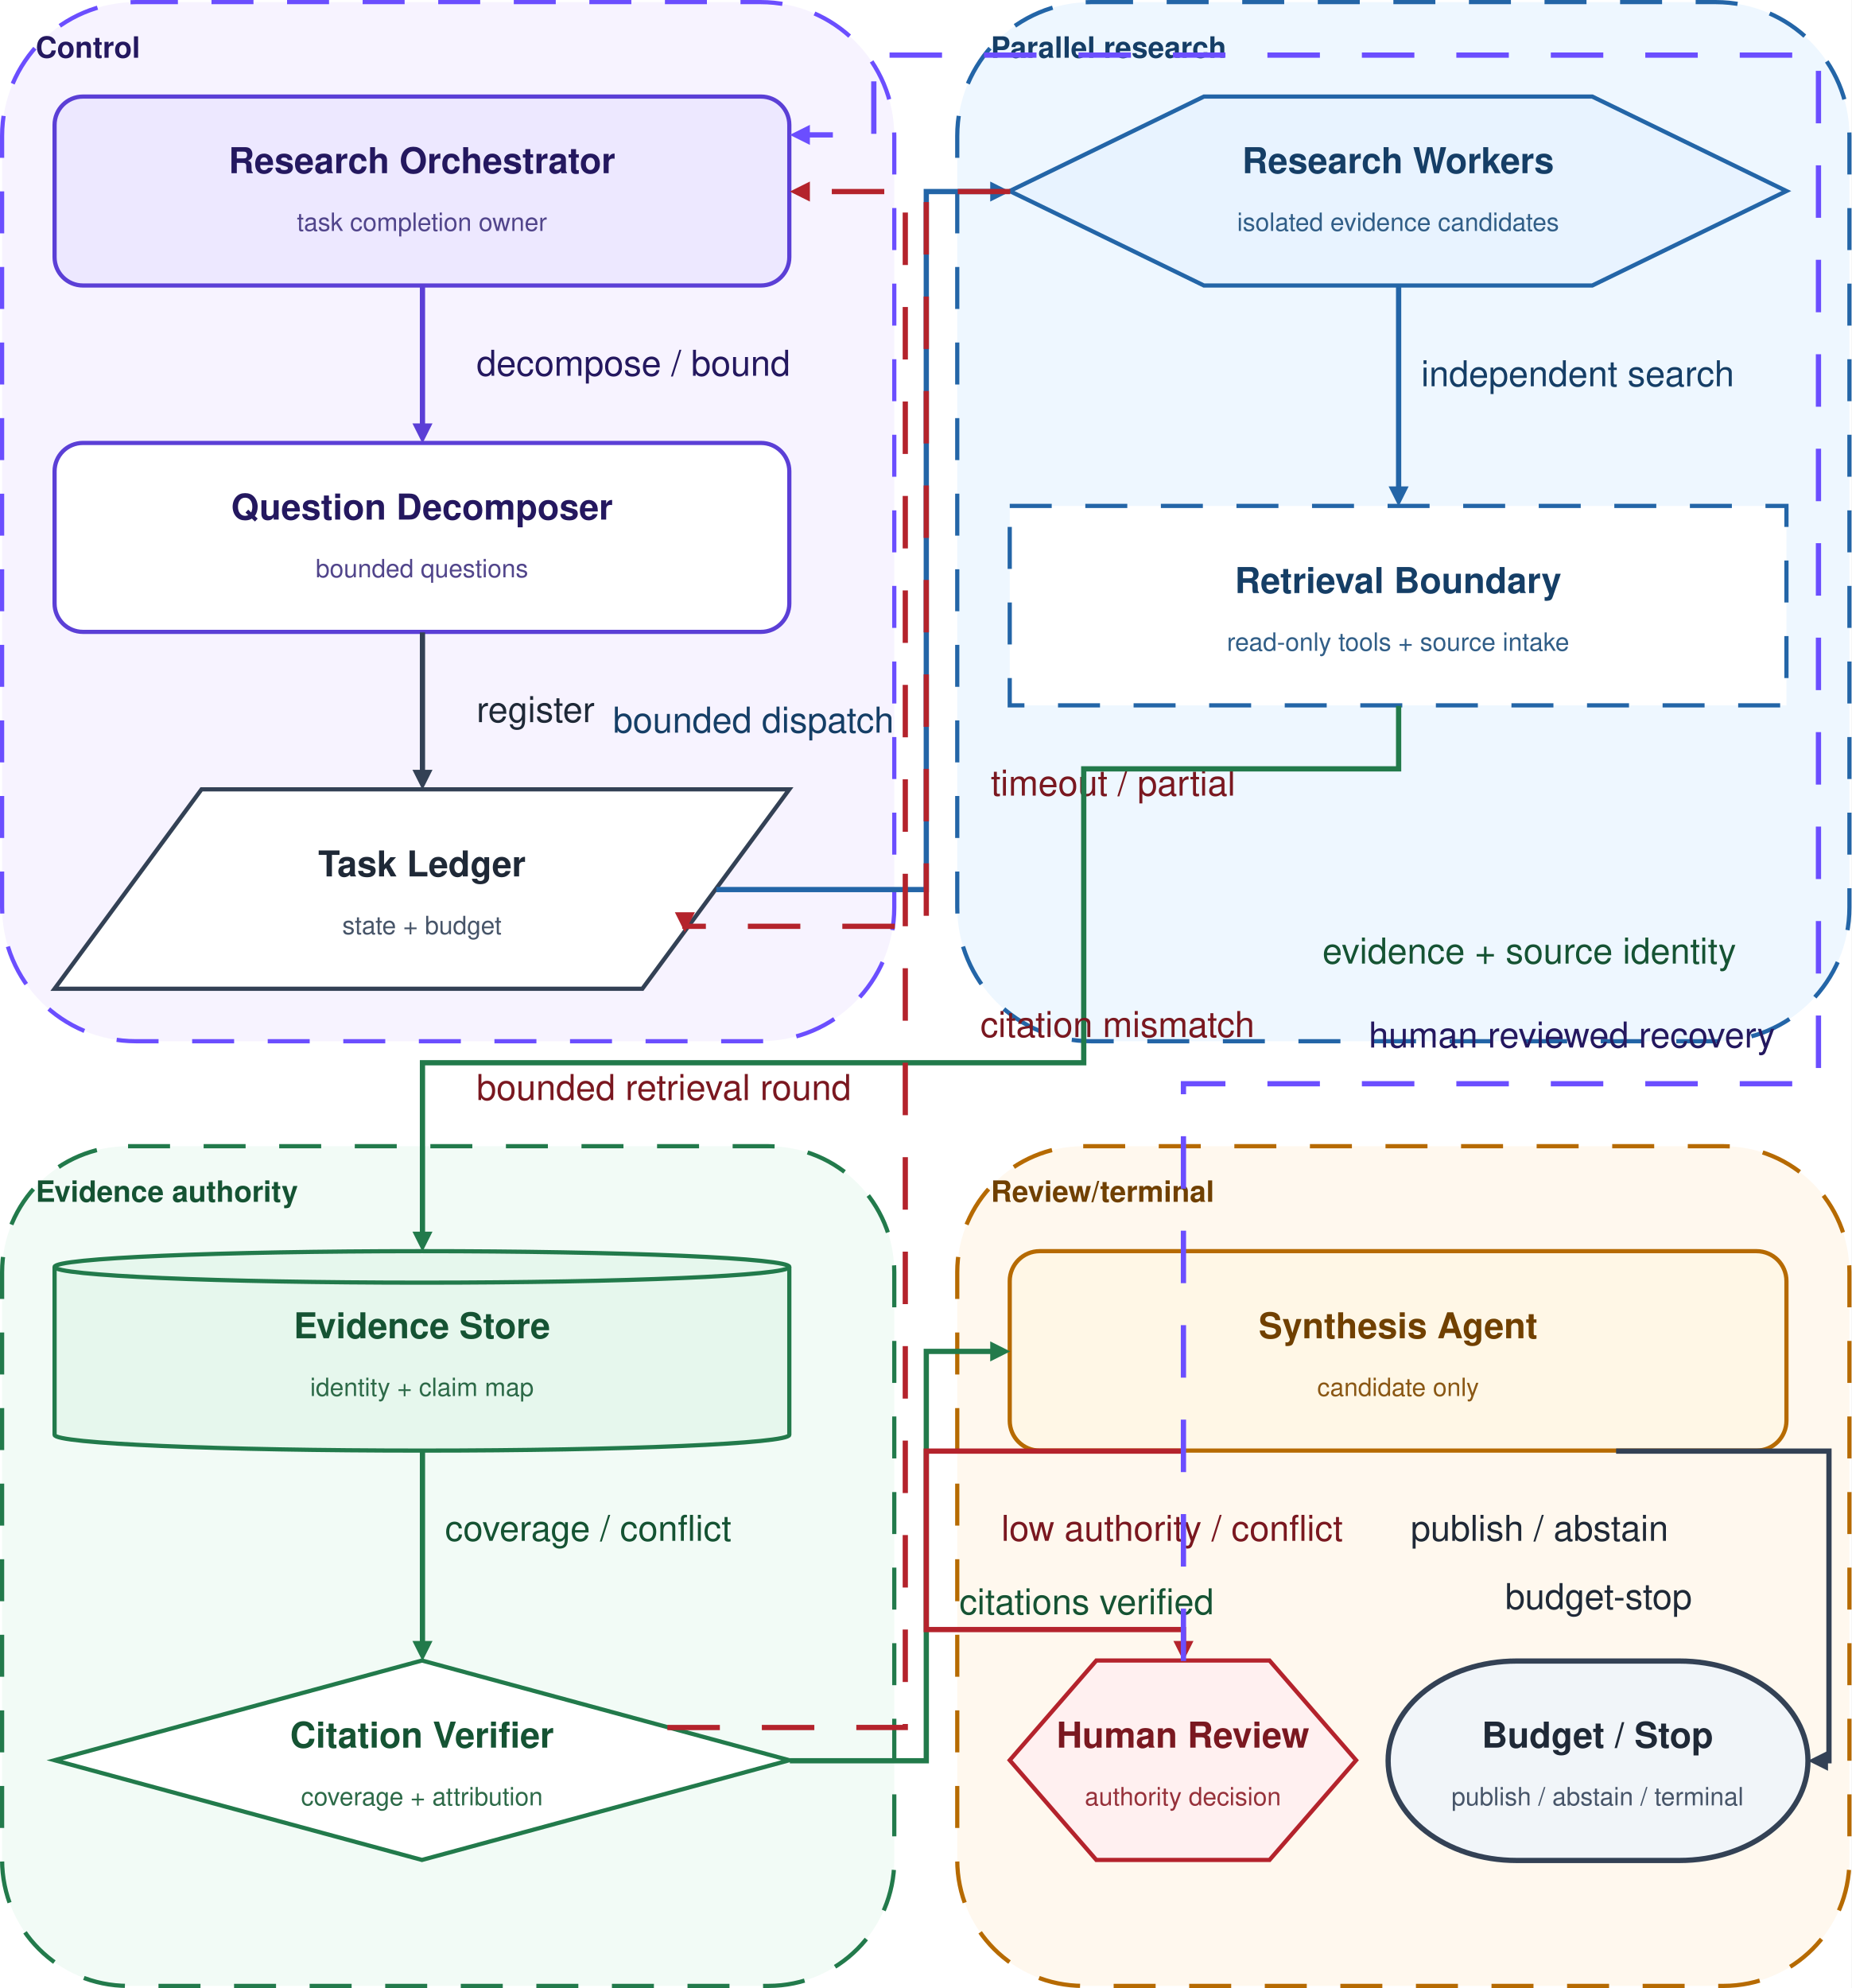
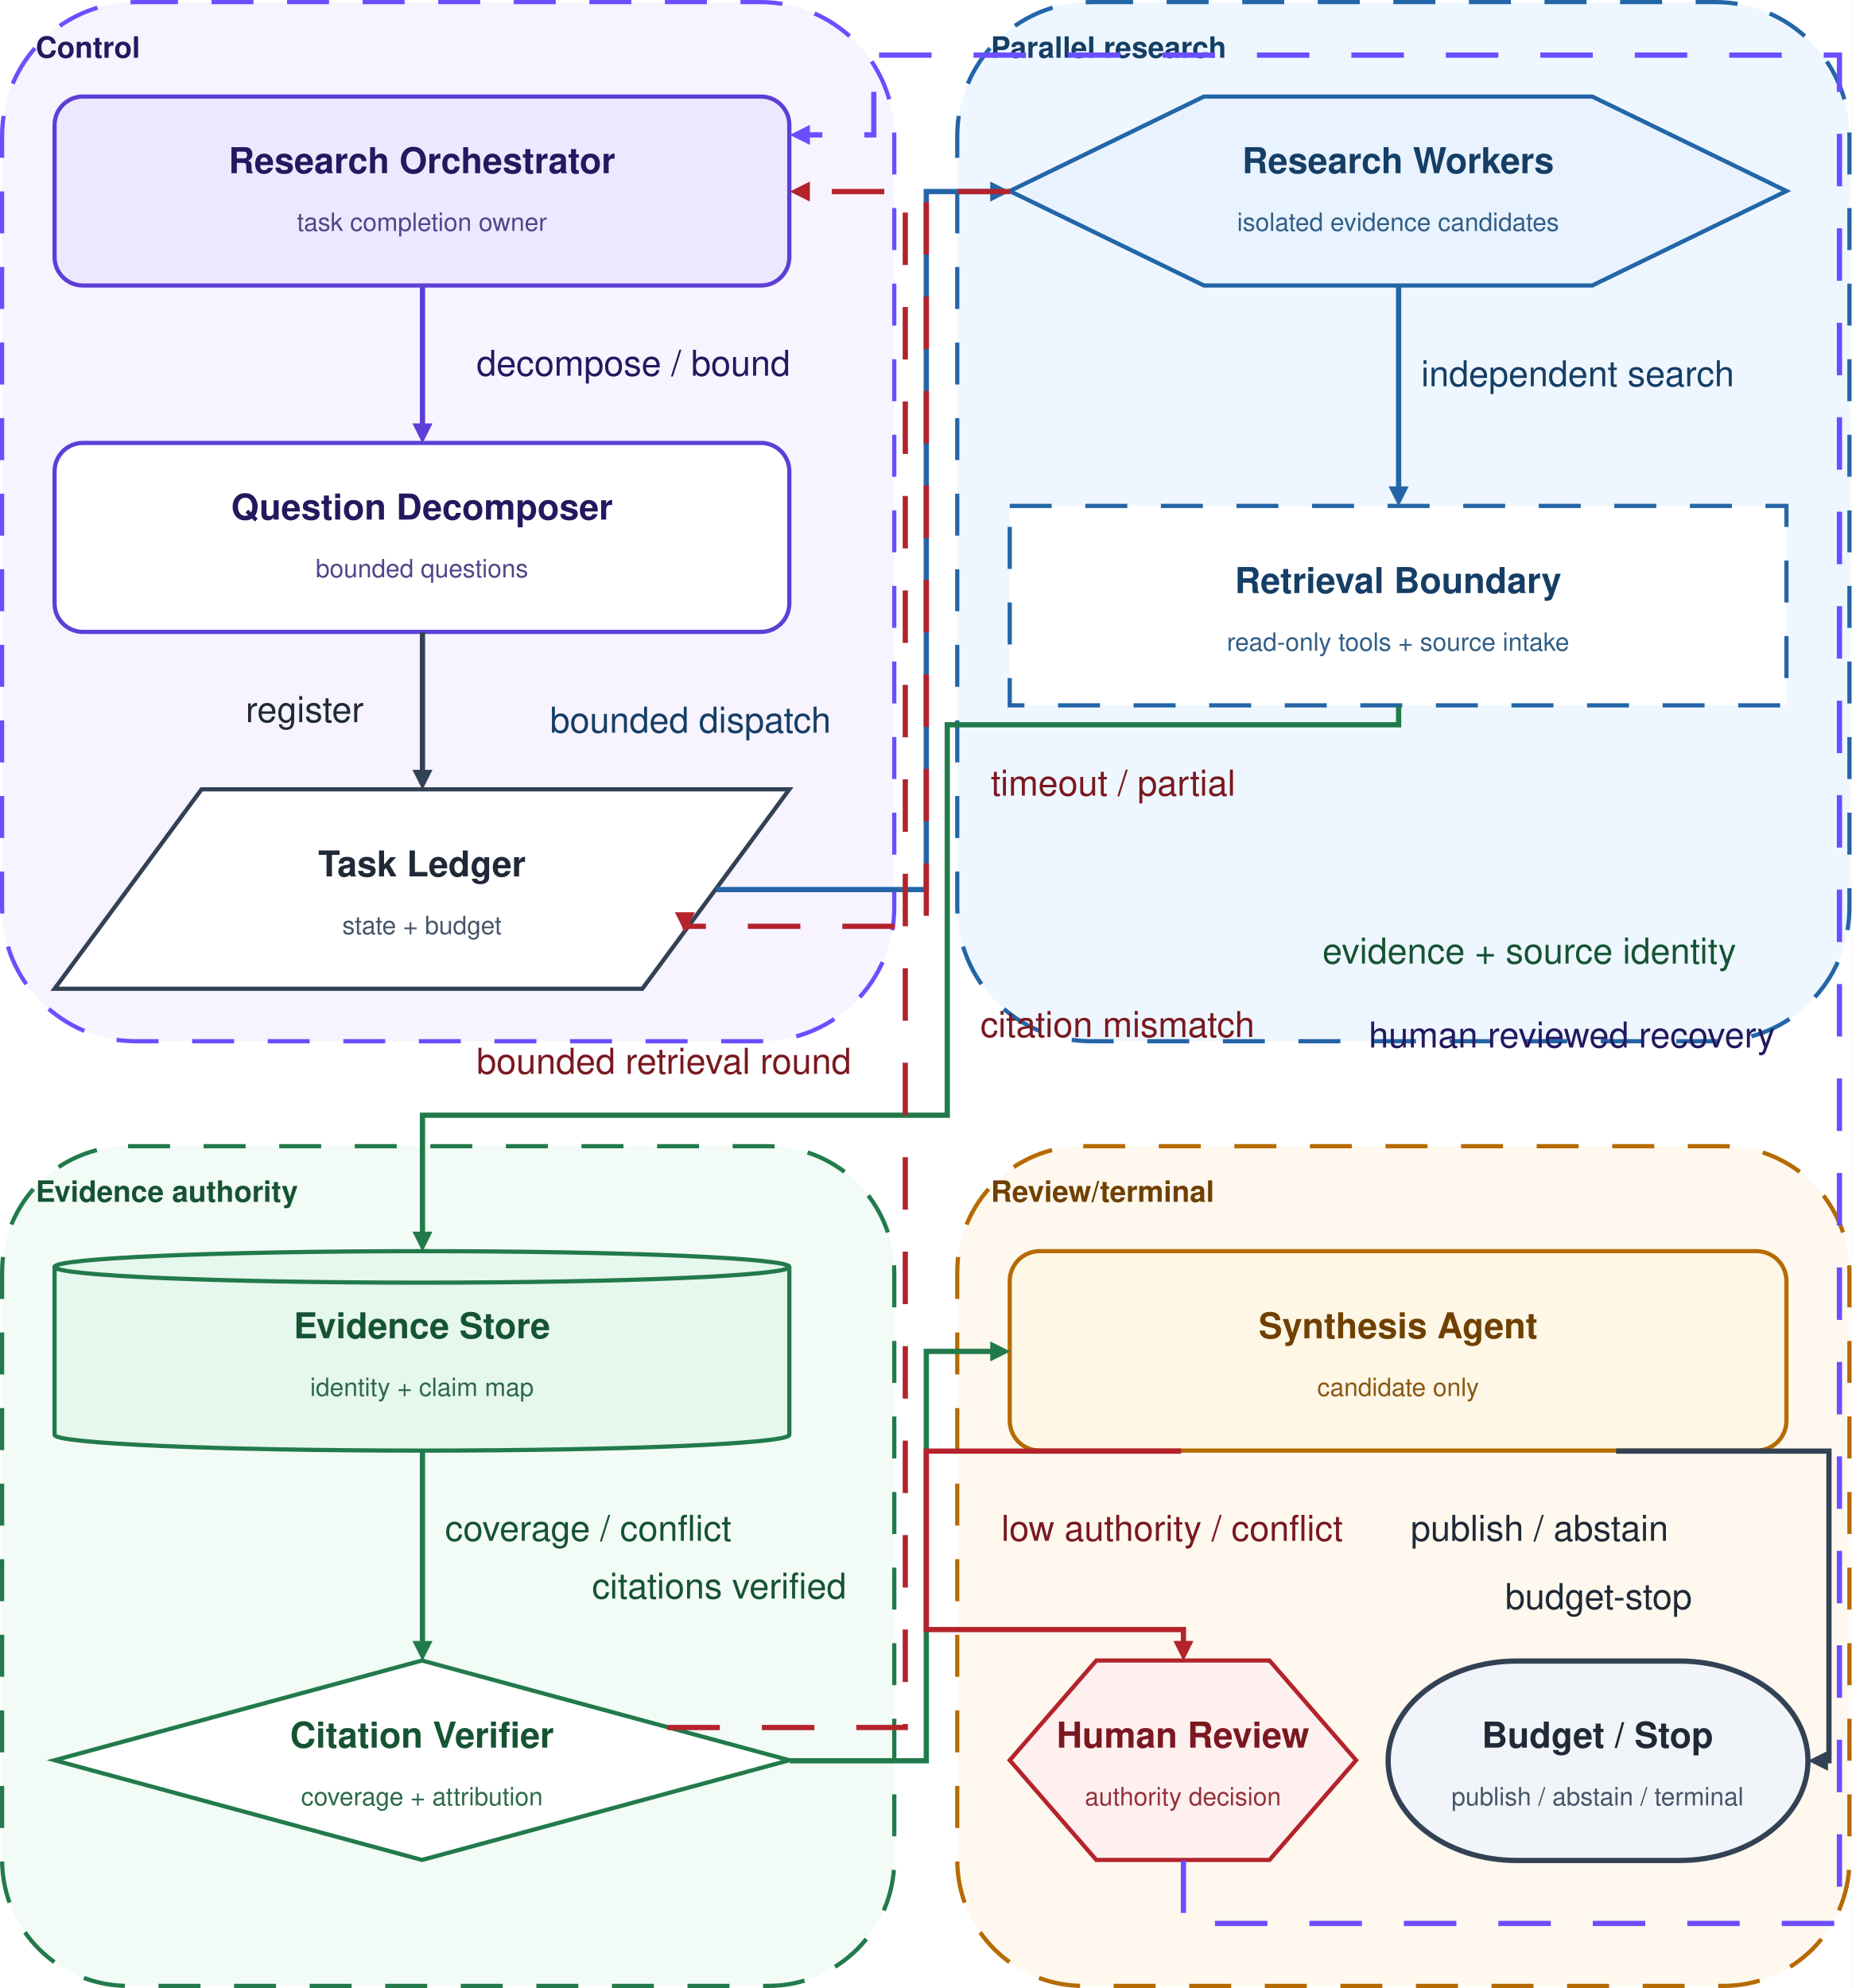
- <svg xmlns="http://www.w3.org/2000/svg" style="background:#fff;background-color:#fff;color-scheme:light" version="1.1" viewBox="0 0 1764 1894" role="img" aria-labelledby="multi-agent-research-system-title multi-agent-research-system-desc" data-source-sha256="48b57c996d84aa2f43414651975079d409fc64f207b8ce9f7df983e83aefa91f" data-raw-sha256="4b5d77391b582e4543042cfe6ce6452b0124a3a2cd9bbd5e43128d9cfff35393">
-   <style type="text/css">@supports (color: light-dark(#000, #fff)) { #ge-svg-993-On0pY3OQLmrHrv8L { --ge-adaptive-bg: light-dark(#ffffff, var(--ge-dark-color, #121212)); } }</style>
+ <svg xmlns="http://www.w3.org/2000/svg" style="background:#fff;background-color:#fff;color-scheme:light" version="1.1" viewBox="0 0 1764 1894" role="img" aria-labelledby="multi-agent-research-system-title multi-agent-research-system-desc" data-source-sha256="0bcdd17d06178b0a949a737b6e36de348e0ac2eb35dacb8cc55ebe368ffa3d72" data-raw-sha256="a5b956808fa38ed748e052e15728668e1960fa01ef5e6230f79820b34a59243d">
+   <style type="text/css">@supports (color: light-dark(#000, #fff)) { #ge-svg-fHjtBGIysnQPhmxM8X3m { --ge-adaptive-bg: light-dark(#ffffff, var(--ge-dark-color, #121212)); } }</style>
  <defs />
  <rect fill="#ffffff" width="100%" height="100%" x="0" y="0" style="fill: var(--ge-adaptive-bg, #ffffff);" />
  <g>
    <g data-cell-id="0">
      <g data-cell-id="1">
        <g data-cell-id="O_z5GWIOrLaeX1oQE0i6-1">
          <g>
            <rect x="2" y="2" width="850" height="990" rx="127.5" ry="127.5" fill="#f7f3ff" stroke="#6b4eff" stroke-width="4" stroke-dasharray="40 32" pointer-events="all" style="fill: light-dark(rgb(247, 243, 255), rgb(28, 25, 35)); stroke: light-dark(rgb(107, 78, 255), rgb(162, 137, 255));" />
          </g>
        </g>
        <g data-cell-id="O_z5GWIOrLaeX1oQE0i6-2">
          <g>
            <rect x="912" y="2" width="850" height="990" rx="127.5" ry="127.5" fill="#eef7ff" stroke="#2365a7" stroke-width="4" stroke-dasharray="40 32" pointer-events="all" style="fill: light-dark(rgb(238, 247, 255), rgb(20, 27, 34)); stroke: light-dark(rgb(35, 101, 167), rgb(109, 166, 222));" />
          </g>
        </g>
        <g data-cell-id="O_z5GWIOrLaeX1oQE0i6-3">
          <g>
            <rect x="2" y="1092" width="850" height="800" rx="120" ry="120" fill="#f2fbf6" stroke="#227a4b" stroke-width="4" stroke-dasharray="40 32" pointer-events="all" style="fill: light-dark(rgb(242, 251, 246), rgb(17, 25, 20)); stroke: light-dark(rgb(34, 122, 75), rgb(94, 170, 129));" />
          </g>
        </g>
        <g data-cell-id="O_z5GWIOrLaeX1oQE0i6-4">
          <g>
            <rect x="912" y="1092" width="850" height="800" rx="120" ry="120" fill="#fff8ee" stroke="#b66a00" stroke-width="4" stroke-dasharray="40 32" pointer-events="all" style="fill: light-dark(rgb(255, 248, 238), rgb(29, 23, 15)); stroke: light-dark(rgb(182, 106, 0), rgb(197, 132, 41));" />
          </g>
        </g>
        <g data-cell-id="O_z5GWIOrLaeX1oQE0i6-5">
          <g>
            <rect x="32" y="22" width="360" height="40" fill="none" stroke="none" pointer-events="all" />
          </g>
          <g>
            <g fill="#24185F" font-family="Helvetica" font-weight="bold" text-anchor="start" font-size="28px" style="fill: light-dark(rgb(36, 24, 95), rgb(214, 203, 255));">
              <text x="34" y="55">Control</text>
            </g>
          </g>
        </g>
        <g data-cell-id="O_z5GWIOrLaeX1oQE0i6-6">
          <g>
            <rect x="942" y="22" width="500" height="40" fill="none" stroke="none" pointer-events="all" />
          </g>
          <g>
            <g fill="#153E66" font-family="Helvetica" font-weight="bold" text-anchor="start" font-size="28px" style="fill: light-dark(rgb(21, 62, 102), rgb(159, 194, 229));">
              <text x="944" y="55">Parallel research</text>
            </g>
          </g>
        </g>
        <g data-cell-id="O_z5GWIOrLaeX1oQE0i6-7">
          <g>
            <rect x="32" y="1112" width="500" height="40" fill="none" stroke="none" pointer-events="all" />
          </g>
          <g>
            <g fill="#155333" font-family="Helvetica" font-weight="bold" text-anchor="start" font-size="28px" style="fill: light-dark(rgb(21, 83, 51), rgb(139, 192, 165));">
              <text x="34" y="1145">Evidence authority</text>
            </g>
          </g>
        </g>
        <g data-cell-id="O_z5GWIOrLaeX1oQE0i6-8">
          <g>
            <rect x="942" y="1112" width="500" height="40" fill="none" stroke="none" pointer-events="all" />
          </g>
          <g>
            <g fill="#704000" font-family="Helvetica" font-weight="bold" text-anchor="start" font-size="28px" style="fill: light-dark(rgb(112, 64, 0), rgb(214, 173, 118));">
              <text x="944" y="1145">Review/terminal</text>
            </g>
          </g>
        </g>
        <g data-cell-id="O_z5GWIOrLaeX1oQE0i6-9">
          <g>
            <rect x="52" y="92" width="700" height="180" rx="27" ry="27" fill="#ede8ff" stroke="#5b3fd6" stroke-width="4" pointer-events="all" style="fill: light-dark(rgb(237, 232, 255), rgb(38, 33, 53)); stroke: light-dark(rgb(91, 63, 214), rgb(178, 154, 255));" />
          </g>
        </g>
        <g data-cell-id="O_z5GWIOrLaeX1oQE0i6-10">
          <g>
            <rect x="87" y="127" width="630" height="44" fill="none" stroke="none" pointer-events="all" />
          </g>
          <g>
            <g fill="#24185F" font-family="Helvetica" font-weight="bold" text-anchor="middle" font-size="34px" style="fill: light-dark(rgb(36, 24, 95), rgb(214, 203, 255));">
              <text x="402" y="165">Research Orchestrator</text>
            </g>
          </g>
        </g>
        <g data-cell-id="O_z5GWIOrLaeX1oQE0i6-11">
          <g>
            <rect x="87" y="193" width="630" height="32" fill="none" stroke="none" pointer-events="all" />
          </g>
          <g>
            <g fill="#51458B" font-family="Helvetica" text-anchor="middle" font-size="24px" style="fill: light-dark(rgb(81, 69, 139), rgb(176, 165, 225));">
              <text x="402" y="220">task completion owner</text>
            </g>
          </g>
        </g>
        <g data-cell-id="O_z5GWIOrLaeX1oQE0i6-12">
          <g>
            <rect x="52" y="422" width="700" height="180" rx="27" ry="27" fill="#ffffff" stroke="#5b3fd6" stroke-width="4" pointer-events="all" style="fill: light-dark(rgb(255, 255, 255), rgb(18, 18, 18)); stroke: light-dark(rgb(91, 63, 214), rgb(178, 154, 255));" />
          </g>
        </g>
        <g data-cell-id="O_z5GWIOrLaeX1oQE0i6-13">
          <g>
            <rect x="87" y="457" width="630" height="44" fill="none" stroke="none" pointer-events="all" />
          </g>
          <g>
            <g fill="#24185F" font-family="Helvetica" font-weight="bold" text-anchor="middle" font-size="34px" style="fill: light-dark(rgb(36, 24, 95), rgb(214, 203, 255));">
              <text x="402" y="495">Question Decomposer</text>
            </g>
          </g>
        </g>
        <g data-cell-id="O_z5GWIOrLaeX1oQE0i6-14">
          <g>
            <rect x="87" y="523" width="630" height="32" fill="none" stroke="none" pointer-events="all" />
          </g>
          <g>
            <g fill="#51458B" font-family="Helvetica" text-anchor="middle" font-size="24px" style="fill: light-dark(rgb(81, 69, 139), rgb(176, 165, 225));">
              <text x="402" y="550">bounded questions</text>
            </g>
          </g>
        </g>
        <g data-cell-id="O_z5GWIOrLaeX1oQE0i6-15">
          <g>
            <path d="M 52 942 L 192 752 L 752 752 L 612 942 Z" fill="#ffffff" stroke="#334155" stroke-width="4" stroke-miterlimit="10" pointer-events="all" style="fill: light-dark(rgb(255, 255, 255), rgb(18, 18, 18)); stroke: light-dark(rgb(51, 65, 85), rgb(172, 184, 201));" />
          </g>
        </g>
        <g data-cell-id="O_z5GWIOrLaeX1oQE0i6-16">
          <g>
            <rect x="87" y="797" width="630" height="44" fill="none" stroke="none" pointer-events="all" />
          </g>
          <g>
            <g fill="#1F2937" font-family="Helvetica" font-weight="bold" text-anchor="middle" font-size="34px" style="fill: light-dark(rgb(31, 41, 55), rgb(196, 204, 216));">
              <text x="402" y="835">Task Ledger</text>
            </g>
          </g>
        </g>
        <g data-cell-id="O_z5GWIOrLaeX1oQE0i6-17">
          <g>
            <rect x="87" y="863" width="630" height="32" fill="none" stroke="none" pointer-events="all" />
          </g>
          <g>
            <g fill="#475569" font-family="Helvetica" text-anchor="middle" font-size="24px" style="fill: light-dark(rgb(71, 85, 105), rgb(155, 167, 184));">
              <text x="402" y="890">state + budget</text>
            </g>
          </g>
        </g>
        <g data-cell-id="O_z5GWIOrLaeX1oQE0i6-18">
          <g>
            <path d="M 1147 92 L 1517 92 L 1702 182 L 1517 272 L 1147 272 L 962 182 Z" fill="#e8f3ff" stroke="#2365a7" stroke-width="4" stroke-miterlimit="10" pointer-events="all" style="fill: light-dark(rgb(232, 243, 255), rgb(21, 31, 41)); stroke: light-dark(rgb(35, 101, 167), rgb(109, 166, 222));" />
          </g>
        </g>
        <g data-cell-id="O_z5GWIOrLaeX1oQE0i6-19">
          <g>
            <rect x="1002" y="127" width="660" height="44" fill="none" stroke="none" pointer-events="all" />
          </g>
          <g>
            <g fill="#153E66" font-family="Helvetica" font-weight="bold" text-anchor="middle" font-size="34px" style="fill: light-dark(rgb(21, 62, 102), rgb(159, 194, 229));">
              <text x="1332" y="165">Research Workers</text>
            </g>
          </g>
        </g>
        <g data-cell-id="O_z5GWIOrLaeX1oQE0i6-20">
          <g>
            <rect x="1002" y="193" width="660" height="32" fill="none" stroke="none" pointer-events="all" />
          </g>
          <g>
            <g fill="#315E87" font-family="Helvetica" text-anchor="middle" font-size="24px" style="fill: light-dark(rgb(49, 94, 135), rgb(129, 168, 203));">
              <text x="1332" y="220">isolated evidence candidates</text>
            </g>
          </g>
        </g>
        <g data-cell-id="O_z5GWIOrLaeX1oQE0i6-21">
          <g>
            <rect x="962" y="482" width="740" height="190" fill="#ffffff" stroke="#2365a7" stroke-width="4" stroke-dasharray="40 32" pointer-events="all" style="fill: light-dark(rgb(255, 255, 255), rgb(18, 18, 18)); stroke: light-dark(rgb(35, 101, 167), rgb(109, 166, 222));" />
          </g>
        </g>
        <g data-cell-id="O_z5GWIOrLaeX1oQE0i6-22">
          <g>
            <rect x="1002" y="527" width="660" height="44" fill="none" stroke="none" pointer-events="all" />
          </g>
          <g>
            <g fill="#153E66" font-family="Helvetica" font-weight="bold" text-anchor="middle" font-size="34px" style="fill: light-dark(rgb(21, 62, 102), rgb(159, 194, 229));">
              <text x="1332" y="565">Retrieval Boundary</text>
            </g>
          </g>
        </g>
        <g data-cell-id="O_z5GWIOrLaeX1oQE0i6-23">
          <g>
            <rect x="1002" y="593" width="660" height="32" fill="none" stroke="none" pointer-events="all" />
          </g>
          <g>
            <g fill="#315E87" font-family="Helvetica" text-anchor="middle" font-size="24px" style="fill: light-dark(rgb(49, 94, 135), rgb(129, 168, 203));">
              <text x="1332" y="620">read-only tools + source intake</text>
            </g>
          </g>
        </g>
        <g data-cell-id="O_z5GWIOrLaeX1oQE0i6-24">
          <g>
            <path d="M 52 1207 C 52 1198.72 208.7 1192 402 1192 C 494.83 1192 583.85 1193.58 649.49 1196.39 C 715.13 1199.21 752 1203.02 752 1207 L 752 1367 C 752 1375.28 595.3 1382 402 1382 C 208.7 1382 52 1375.28 52 1367 Z" fill="#e6f7ed" stroke="#227a4b" stroke-width="4" stroke-miterlimit="10" pointer-events="all" style="fill: light-dark(rgb(230, 247, 237), rgb(18, 32, 24)); stroke: light-dark(rgb(34, 122, 75), rgb(94, 170, 129));" />
            <path d="M 752 1207 C 752 1215.28 595.3 1222 402 1222 C 208.7 1222 52 1215.28 52 1207" fill="none" stroke="#227a4b" stroke-width="4" stroke-miterlimit="10" pointer-events="all" style="stroke: light-dark(rgb(34, 122, 75), rgb(94, 170, 129));" />
          </g>
        </g>
        <g data-cell-id="O_z5GWIOrLaeX1oQE0i6-25">
          <g>
            <rect x="87" y="1237" width="630" height="44" fill="none" stroke="none" pointer-events="all" />
          </g>
          <g>
            <g fill="#155333" font-family="Helvetica" font-weight="bold" text-anchor="middle" font-size="34px" style="fill: light-dark(rgb(21, 83, 51), rgb(139, 192, 165));">
              <text x="402" y="1275">Evidence Store</text>
            </g>
          </g>
        </g>
        <g data-cell-id="O_z5GWIOrLaeX1oQE0i6-26">
          <g>
            <rect x="87" y="1303" width="630" height="32" fill="none" stroke="none" pointer-events="all" />
          </g>
          <g>
            <g fill="#2D6A48" font-family="Helvetica" text-anchor="middle" font-size="24px" style="fill: light-dark(rgb(45, 106, 72), rgb(120, 172, 143));">
              <text x="402" y="1330">identity + claim map</text>
            </g>
          </g>
        </g>
        <g data-cell-id="O_z5GWIOrLaeX1oQE0i6-27">
          <g>
            <path d="M 402 1582 L 752 1677 L 402 1772 L 52 1677 Z" fill="#ffffff" stroke="#227a4b" stroke-width="4" stroke-miterlimit="10" pointer-events="all" style="fill: light-dark(rgb(255, 255, 255), rgb(18, 18, 18)); stroke: light-dark(rgb(34, 122, 75), rgb(94, 170, 129));" />
          </g>
        </g>
        <g data-cell-id="O_z5GWIOrLaeX1oQE0i6-28">
          <g>
            <rect x="122" y="1627" width="560" height="44" fill="none" stroke="none" pointer-events="all" />
          </g>
          <g>
            <g fill="#155333" font-family="Helvetica" font-weight="bold" text-anchor="middle" font-size="34px" style="fill: light-dark(rgb(21, 83, 51), rgb(139, 192, 165));">
              <text x="402" y="1665">Citation Verifier</text>
            </g>
          </g>
        </g>
        <g data-cell-id="O_z5GWIOrLaeX1oQE0i6-29">
          <g>
            <rect x="122" y="1693" width="560" height="32" fill="none" stroke="none" pointer-events="all" />
          </g>
          <g>
            <g fill="#2D6A48" font-family="Helvetica" text-anchor="middle" font-size="24px" style="fill: light-dark(rgb(45, 106, 72), rgb(120, 172, 143));">
              <text x="402" y="1720">coverage + attribution</text>
            </g>
          </g>
        </g>
        <g data-cell-id="O_z5GWIOrLaeX1oQE0i6-30">
          <g>
            <rect x="962" y="1192" width="740" height="190" rx="28.5" ry="28.5" fill="#fff7e6" stroke="#b66a00" stroke-width="4" pointer-events="all" style="fill: light-dark(rgb(255, 247, 230), rgb(31, 24, 10)); stroke: light-dark(rgb(182, 106, 0), rgb(197, 132, 41));" />
          </g>
        </g>
        <g data-cell-id="O_z5GWIOrLaeX1oQE0i6-31">
          <g>
            <rect x="1002" y="1237" width="660" height="44" fill="none" stroke="none" pointer-events="all" />
          </g>
          <g>
            <g fill="#704000" font-family="Helvetica" font-weight="bold" text-anchor="middle" font-size="34px" style="fill: light-dark(rgb(112, 64, 0), rgb(214, 173, 118));">
              <text x="1332" y="1275">Synthesis Agent</text>
            </g>
          </g>
        </g>
        <g data-cell-id="O_z5GWIOrLaeX1oQE0i6-32">
          <g>
            <rect x="1002" y="1303" width="660" height="32" fill="none" stroke="none" pointer-events="all" />
          </g>
          <g>
            <g fill="#8A5714" font-family="Helvetica" text-anchor="middle" font-size="24px" style="fill: light-dark(rgb(138, 87, 20), rgb(196, 152, 94));">
              <text x="1332" y="1330">candidate only</text>
            </g>
          </g>
        </g>
        <g data-cell-id="O_z5GWIOrLaeX1oQE0i6-33">
          <g>
            <path d="M 1044.5 1582 L 1209.5 1582 L 1292 1677 L 1209.5 1772 L 1044.5 1772 L 962 1677 Z" fill="#fff0f0" stroke="#b4232c" stroke-width="4" stroke-miterlimit="10" pointer-events="all" style="fill: light-dark(rgb(255, 240, 240), rgb(38, 25, 25)); stroke: light-dark(rgb(180, 35, 44), rgb(255, 153, 161));" />
          </g>
        </g>
        <g data-cell-id="O_z5GWIOrLaeX1oQE0i6-34">
          <g>
            <rect x="994" y="1627" width="266" height="44" fill="none" stroke="none" pointer-events="all" />
          </g>
          <g>
            <g fill="#7A1820" font-family="Helvetica" font-weight="bold" text-anchor="middle" font-size="34px" style="fill: light-dark(rgb(122, 24, 32), rgb(255, 180, 187));">
              <text x="1127" y="1665">Human Review</text>
            </g>
          </g>
        </g>
        <g data-cell-id="O_z5GWIOrLaeX1oQE0i6-35">
          <g>
            <rect x="994" y="1693" width="266" height="32" fill="none" stroke="none" pointer-events="all" />
          </g>
          <g>
            <g fill="#96313A" font-family="Helvetica" text-anchor="middle" font-size="24px" style="fill: light-dark(rgb(150, 49, 58), rgb(244, 157, 165));">
              <text x="1127" y="1720">authority decision</text>
            </g>
          </g>
        </g>
        <g data-cell-id="O_z5GWIOrLaeX1oQE0i6-36">
          <g transform="translate(0.5,0.5)">
            <path d="M 1444.45 1582 L 1599.55 1582 C 1667.18 1582 1722 1624.53 1722 1677 C 1722 1729.47 1667.18 1772 1599.55 1772 L 1444.45 1772 C 1376.82 1772 1322 1729.47 1322 1677 C 1322 1624.53 1376.82 1582 1444.45 1582 Z" fill="#f1f5f9" stroke="#334155" stroke-width="5" stroke-miterlimit="10" pointer-events="all" style="fill: light-dark(rgb(241, 245, 249), rgb(23, 27, 30)); stroke: light-dark(rgb(51, 65, 85), rgb(172, 184, 201));" />
          </g>
        </g>
        <g data-cell-id="O_z5GWIOrLaeX1oQE0i6-37">
          <g>
            <rect x="1352" y="1627" width="340" height="44" fill="none" stroke="none" pointer-events="all" />
          </g>
          <g>
            <g fill="#1F2937" font-family="Helvetica" font-weight="bold" text-anchor="middle" font-size="34px" style="fill: light-dark(rgb(31, 41, 55), rgb(196, 204, 216));">
              <text x="1522" y="1665">Budget / Stop</text>
            </g>
          </g>
        </g>
        <g data-cell-id="O_z5GWIOrLaeX1oQE0i6-38">
          <g>
            <rect x="1352" y="1693" width="340" height="32" fill="none" stroke="none" pointer-events="all" />
          </g>
          <g>
            <g fill="#475569" font-family="Helvetica" text-anchor="middle" font-size="24px" style="fill: light-dark(rgb(71, 85, 105), rgb(155, 167, 184));">
              <text x="1522" y="1720">publish / abstain / terminal</text>
            </g>
          </g>
        </g>
        <g data-cell-id="O_z5GWIOrLaeX1oQE0i6-39">
          <g transform="translate(0.5,0.5)">
            <path d="M 402 272 L 402 405.41" fill="none" stroke="#5b3fd6" stroke-width="5" stroke-miterlimit="10" pointer-events="stroke" style="stroke: light-dark(rgb(91, 63, 214), rgb(178, 154, 255));" />
            <path d="M 402 416.41 L 396.5 405.41 L 407.5 405.41 Z" fill="#5b3fd6" stroke="#5b3fd6" stroke-width="5" stroke-miterlimit="10" pointer-events="all" style="fill: light-dark(rgb(91, 63, 214), rgb(178, 154, 255)); stroke: light-dark(rgb(91, 63, 214), rgb(178, 154, 255));" />
          </g>
        </g>
        <g data-cell-id="O_z5GWIOrLaeX1oQE0i6-40">
          <g>
            <rect x="452" y="322" width="300" height="40" fill="none" stroke="none" pointer-events="all" />
          </g>
          <g>
            <g fill="#24185F" font-family="Helvetica" text-anchor="start" font-size="34px" style="fill: light-dark(rgb(36, 24, 95), rgb(214, 203, 255));">
              <text x="454" y="358">decompose / bound</text>
            </g>
          </g>
        </g>
        <g data-cell-id="O_z5GWIOrLaeX1oQE0i6-41">
          <g transform="translate(0.5,0.5)">
            <path d="M 402 602 L 402 735.41" fill="none" stroke="#334155" stroke-width="5" stroke-miterlimit="10" pointer-events="stroke" style="stroke: light-dark(rgb(51, 65, 85), rgb(172, 184, 201));" />
            <path d="M 402 746.41 L 396.5 735.41 L 407.5 735.41 Z" fill="#334155" stroke="#334155" stroke-width="5" stroke-miterlimit="10" pointer-events="all" style="fill: light-dark(rgb(51, 65, 85), rgb(172, 184, 201)); stroke: light-dark(rgb(51, 65, 85), rgb(172, 184, 201));" />
          </g>
        </g>
        <g data-cell-id="O_z5GWIOrLaeX1oQE0i6-42">
          <g>
-             <rect x="452" y="652" width="150" height="40" fill="none" stroke="none" pointer-events="all" />
+             <rect x="232" y="652" width="150" height="40" fill="none" stroke="none" pointer-events="all" />
          </g>
          <g>
            <g fill="#1F2937" font-family="Helvetica" text-anchor="start" font-size="34px" style="fill: light-dark(rgb(31, 41, 55), rgb(196, 204, 216));">
-               <text x="454" y="688">register</text>
+               <text x="234" y="688">register</text>
            </g>
          </g>
        </g>
        <g data-cell-id="O_z5GWIOrLaeX1oQE0i6-43">
          <g transform="translate(0.5,0.5)">
            <path d="M 682 847 L 882 847 L 882 182 L 945.41 182" fill="none" stroke="#2365a7" stroke-width="5" stroke-miterlimit="10" pointer-events="stroke" style="stroke: light-dark(rgb(35, 101, 167), rgb(109, 166, 222));" />
            <path d="M 956.41 182 L 945.41 187.5 L 945.41 176.5 Z" fill="#2365a7" stroke="#2365a7" stroke-width="5" stroke-miterlimit="10" pointer-events="all" style="fill: light-dark(rgb(35, 101, 167), rgb(109, 166, 222)); stroke: light-dark(rgb(35, 101, 167), rgb(109, 166, 222));" />
          </g>
        </g>
        <g data-cell-id="O_z5GWIOrLaeX1oQE0i6-44">
          <g>
-             <rect x="582" y="662" width="270" height="40" fill="none" stroke="none" pointer-events="all" />
+             <rect x="522" y="662" width="270" height="40" fill="none" stroke="none" pointer-events="all" />
          </g>
          <g>
            <g fill="#153E66" font-family="Helvetica" text-anchor="start" font-size="34px" style="fill: light-dark(rgb(21, 62, 102), rgb(159, 194, 229));">
-               <text x="584" y="698">bounded dispatch</text>
+               <text x="524" y="698">bounded dispatch</text>
            </g>
          </g>
        </g>
        <g data-cell-id="O_z5GWIOrLaeX1oQE0i6-45">
          <g transform="translate(0.5,0.5)">
            <path d="M 1332 272 L 1332 465.41" fill="none" stroke="#2365a7" stroke-width="5" stroke-miterlimit="10" pointer-events="stroke" style="stroke: light-dark(rgb(35, 101, 167), rgb(109, 166, 222));" />
            <path d="M 1332 476.41 L 1326.5 465.41 L 1337.5 465.41 Z" fill="#2365a7" stroke="#2365a7" stroke-width="5" stroke-miterlimit="10" pointer-events="all" style="fill: light-dark(rgb(35, 101, 167), rgb(109, 166, 222)); stroke: light-dark(rgb(35, 101, 167), rgb(109, 166, 222));" />
          </g>
        </g>
        <g data-cell-id="O_z5GWIOrLaeX1oQE0i6-46">
          <g>
            <rect x="1352" y="332" width="300" height="40" fill="none" stroke="none" pointer-events="all" />
          </g>
          <g>
            <g fill="#153E66" font-family="Helvetica" text-anchor="start" font-size="34px" style="fill: light-dark(rgb(21, 62, 102), rgb(159, 194, 229));">
              <text x="1354" y="368">independent search</text>
            </g>
          </g>
        </g>
        <g data-cell-id="O_z5GWIOrLaeX1oQE0i6-47">
          <g transform="translate(0.5,0.5)">
            <path d="M 962 182 L 882 182 L 882 882 L 652 882 L 652 871.12" fill="none" stroke="#b4232c" stroke-width="5" stroke-miterlimit="10" stroke-dasharray="50 40" pointer-events="stroke" style="stroke: light-dark(rgb(180, 35, 44), rgb(255, 153, 161));" />
            <path d="M 652 882.12 L 646.5 871.12 L 657.5 871.12 Z" fill="#b4232c" stroke="#b4232c" stroke-width="5" stroke-miterlimit="10" pointer-events="all" style="fill: light-dark(rgb(180, 35, 44), rgb(255, 153, 161)); stroke: light-dark(rgb(180, 35, 44), rgb(255, 153, 161));" />
          </g>
        </g>
        <g data-cell-id="O_z5GWIOrLaeX1oQE0i6-48">
          <g>
            <rect x="942" y="722" width="300" height="40" fill="none" stroke="none" pointer-events="all" />
          </g>
          <g>
            <g fill="#7A1820" font-family="Helvetica" text-anchor="start" font-size="34px" style="fill: light-dark(rgb(122, 24, 32), rgb(255, 180, 187));">
              <text x="944" y="758">timeout / partial</text>
            </g>
          </g>
        </g>
        <g data-cell-id="O_z5GWIOrLaeX1oQE0i6-49">
          <g transform="translate(0.5,0.5)">
-             <path d="M 1332 672 L 1332 732 L 1032 732 L 1032 1012 L 402 1012 L 402 1175.41" fill="none" stroke="#227a4b" stroke-width="5" stroke-miterlimit="10" pointer-events="stroke" style="stroke: light-dark(rgb(34, 122, 75), rgb(94, 170, 129));" />
+             <path d="M 1332 672 L 1332 690 L 902 690 L 902 1062 L 402 1062 L 402 1175.41" fill="none" stroke="#227a4b" stroke-width="5" stroke-miterlimit="10" pointer-events="stroke" style="stroke: light-dark(rgb(34, 122, 75), rgb(94, 170, 129));" />
            <path d="M 402 1186.41 L 396.5 1175.41 L 407.5 1175.41 Z" fill="#227a4b" stroke="#227a4b" stroke-width="5" stroke-miterlimit="10" pointer-events="all" style="fill: light-dark(rgb(34, 122, 75), rgb(94, 170, 129)); stroke: light-dark(rgb(34, 122, 75), rgb(94, 170, 129));" />
          </g>
        </g>
        <g data-cell-id="O_z5GWIOrLaeX1oQE0i6-50">
          <g>
            <rect x="1232" y="882" width="450" height="40" fill="none" stroke="none" pointer-events="all" />
          </g>
          <g>
            <g fill="#155333" font-family="Helvetica" text-anchor="middle" font-size="34px" style="fill: light-dark(rgb(21, 83, 51), rgb(139, 192, 165));">
              <text x="1457" y="918">evidence + source identity</text>
            </g>
          </g>
        </g>
        <g data-cell-id="O_z5GWIOrLaeX1oQE0i6-51">
          <g transform="translate(0.5,0.5)">
            <path d="M 402 1382 L 402 1565.41" fill="none" stroke="#227a4b" stroke-width="5" stroke-miterlimit="10" pointer-events="stroke" style="stroke: light-dark(rgb(34, 122, 75), rgb(94, 170, 129));" />
            <path d="M 402 1576.41 L 396.5 1565.41 L 407.5 1565.41 Z" fill="#227a4b" stroke="#227a4b" stroke-width="5" stroke-miterlimit="10" pointer-events="all" style="fill: light-dark(rgb(34, 122, 75), rgb(94, 170, 129)); stroke: light-dark(rgb(34, 122, 75), rgb(94, 170, 129));" />
          </g>
        </g>
        <g data-cell-id="O_z5GWIOrLaeX1oQE0i6-52">
          <g>
            <rect x="422" y="1432" width="320" height="40" fill="none" stroke="none" pointer-events="all" />
          </g>
          <g>
            <g fill="#155333" font-family="Helvetica" text-anchor="start" font-size="34px" style="fill: light-dark(rgb(21, 83, 51), rgb(139, 192, 165));">
              <text x="424" y="1468">coverage / conflict</text>
            </g>
          </g>
        </g>
        <g data-cell-id="O_z5GWIOrLaeX1oQE0i6-53">
          <g transform="translate(0.5,0.5)">
            <path d="M 752 1677 L 882 1677 L 882 1287 L 945.41 1287" fill="none" stroke="#227a4b" stroke-width="5" stroke-miterlimit="10" pointer-events="stroke" style="stroke: light-dark(rgb(34, 122, 75), rgb(94, 170, 129));" />
            <path d="M 956.41 1287 L 945.41 1292.5 L 945.41 1281.5 Z" fill="#227a4b" stroke="#227a4b" stroke-width="5" stroke-miterlimit="10" pointer-events="all" style="fill: light-dark(rgb(34, 122, 75), rgb(94, 170, 129)); stroke: light-dark(rgb(34, 122, 75), rgb(94, 170, 129));" />
          </g>
        </g>
        <g data-cell-id="O_z5GWIOrLaeX1oQE0i6-54">
          <g>
-             <rect x="912" y="1502" width="290" height="40" fill="none" stroke="none" pointer-events="all" />
+             <rect x="562" y="1487" width="290" height="40" fill="none" stroke="none" pointer-events="all" />
          </g>
          <g>
            <g fill="#155333" font-family="Helvetica" text-anchor="start" font-size="34px" style="fill: light-dark(rgb(21, 83, 51), rgb(139, 192, 165));">
-               <text x="914" y="1538">citations verified</text>
+               <text x="564" y="1523">citations verified</text>
            </g>
          </g>
        </g>
        <g data-cell-id="O_z5GWIOrLaeX1oQE0i6-55">
          <g transform="translate(0.5,0.5)">
            <path d="M 635.33 1645.33 L 862 1645.3 L 862 1630 L 862 182 L 768.59 182" fill="none" stroke="#b4232c" stroke-width="5" stroke-miterlimit="10" stroke-dasharray="50 40" pointer-events="stroke" style="stroke: light-dark(rgb(180, 35, 44), rgb(255, 153, 161));" />
            <path d="M 757.59 182 L 768.59 176.5 L 768.59 187.5 Z" fill="#b4232c" stroke="#b4232c" stroke-width="5" stroke-miterlimit="10" pointer-events="all" style="fill: light-dark(rgb(180, 35, 44), rgb(255, 153, 161)); stroke: light-dark(rgb(180, 35, 44), rgb(255, 153, 161));" />
          </g>
        </g>
        <g data-cell-id="O_z5GWIOrLaeX1oQE0i6-56">
          <g>
            <rect x="932" y="952" width="300" height="40" fill="none" stroke="none" pointer-events="all" />
          </g>
          <g>
            <g fill="#7A1820" font-family="Helvetica" text-anchor="start" font-size="34px" style="fill: light-dark(rgb(122, 24, 32), rgb(255, 180, 187));">
              <text x="934" y="988">citation mismatch</text>
            </g>
          </g>
        </g>
        <g data-cell-id="O_z5GWIOrLaeX1oQE0i6-57">
          <g>
-             <rect x="452" y="1012" width="390" height="40" fill="none" stroke="none" pointer-events="all" />
+             <rect x="452" y="987" width="390" height="40" fill="none" stroke="none" pointer-events="all" />
          </g>
          <g>
            <g fill="#7A1820" font-family="Helvetica" text-anchor="start" font-size="34px" style="fill: light-dark(rgb(122, 24, 32), rgb(255, 180, 187));">
-               <text x="454" y="1048">bounded retrieval round</text>
+               <text x="454" y="1023">bounded retrieval round</text>
            </g>
          </g>
        </g>
        <g data-cell-id="O_z5GWIOrLaeX1oQE0i6-58">
          <g transform="translate(0.5,0.5)">
            <path d="M 1124.8 1382 L 882 1382 L 882 1552 L 1127 1552 L 1127 1565.41" fill="none" stroke="#b4232c" stroke-width="5" stroke-miterlimit="10" pointer-events="stroke" style="stroke: light-dark(rgb(180, 35, 44), rgb(255, 153, 161));" />
            <path d="M 1127 1576.41 L 1121.5 1565.41 L 1132.5 1565.41 Z" fill="#b4232c" stroke="#b4232c" stroke-width="5" stroke-miterlimit="10" pointer-events="all" style="fill: light-dark(rgb(180, 35, 44), rgb(255, 153, 161)); stroke: light-dark(rgb(180, 35, 44), rgb(255, 153, 161));" />
          </g>
        </g>
        <g data-cell-id="O_z5GWIOrLaeX1oQE0i6-59">
          <g>
            <rect x="952" y="1432" width="370" height="40" fill="none" stroke="none" pointer-events="all" />
          </g>
          <g>
            <g fill="#7A1820" font-family="Helvetica" text-anchor="start" font-size="34px" style="fill: light-dark(rgb(122, 24, 32), rgb(255, 180, 187));">
              <text x="954" y="1468">low authority / conflict</text>
            </g>
          </g>
        </g>
        <g data-cell-id="O_z5GWIOrLaeX1oQE0i6-60">
          <g transform="translate(0.5,0.5)">
            <path d="M 1539.2 1382 L 1742 1382 L 1742 1677 L 1738.59 1677" fill="none" stroke="#334155" stroke-width="5" stroke-miterlimit="10" pointer-events="stroke" style="stroke: light-dark(rgb(51, 65, 85), rgb(172, 184, 201));" />
            <path d="M 1727.59 1677 L 1738.59 1671.5 L 1738.59 1682.5 Z" fill="#334155" stroke="#334155" stroke-width="5" stroke-miterlimit="10" pointer-events="all" style="fill: light-dark(rgb(51, 65, 85), rgb(172, 184, 201)); stroke: light-dark(rgb(51, 65, 85), rgb(172, 184, 201));" />
          </g>
        </g>
        <g data-cell-id="O_z5GWIOrLaeX1oQE0i6-61">
          <g>
            <rect x="1342" y="1432" width="310" height="40" fill="none" stroke="none" pointer-events="all" />
          </g>
          <g>
            <g fill="#1F2937" font-family="Helvetica" text-anchor="start" font-size="34px" style="fill: light-dark(rgb(31, 41, 55), rgb(196, 204, 216));">
              <text x="1344" y="1468">publish / abstain</text>
            </g>
          </g>
        </g>
        <g data-cell-id="O_z5GWIOrLaeX1oQE0i6-62">
          <g>
            <rect x="1432" y="1497" width="190" height="40" fill="none" stroke="none" pointer-events="all" />
          </g>
          <g>
            <g fill="#1F2937" font-family="Helvetica" text-anchor="start" font-size="34px" style="fill: light-dark(rgb(31, 41, 55), rgb(196, 204, 216));">
              <text x="1434" y="1533">budget-stop</text>
            </g>
          </g>
        </g>
        <g data-cell-id="O_z5GWIOrLaeX1oQE0i6-63">
          <g transform="translate(0.5,0.5)">
-             <path d="M 1127 1582 L 1127 1032 L 1732 1032 L 1732 52 L 832 52 L 832 128 L 768.59 128" fill="none" stroke="#6b4eff" stroke-width="5" stroke-miterlimit="10" stroke-dasharray="50 40" pointer-events="stroke" style="stroke: light-dark(rgb(107, 78, 255), rgb(162, 137, 255));" />
+             <path d="M 1127 1772 L 1127 1832 L 1752 1832 L 1752 52 L 832 52 L 832 128 L 768.59 128" fill="none" stroke="#6b4eff" stroke-width="5" stroke-miterlimit="10" stroke-dasharray="50 40" pointer-events="stroke" style="stroke: light-dark(rgb(107, 78, 255), rgb(162, 137, 255));" />
            <path d="M 757.59 128 L 768.59 122.5 L 768.59 133.5 Z" fill="#6b4eff" stroke="#6b4eff" stroke-width="5" stroke-miterlimit="10" pointer-events="all" style="fill: light-dark(rgb(107, 78, 255), rgb(162, 137, 255)); stroke: light-dark(rgb(107, 78, 255), rgb(162, 137, 255));" />
          </g>
        </g>
        <g data-cell-id="O_z5GWIOrLaeX1oQE0i6-64">
          <g>
            <rect x="1302" y="962" width="400" height="40" fill="none" stroke="none" pointer-events="all" />
          </g>
          <g>
            <g fill="#24185F" font-family="Helvetica" text-anchor="start" font-size="34px" style="fill: light-dark(rgb(36, 24, 95), rgb(214, 203, 255));">
              <text x="1304" y="998">human reviewed recovery</text>
            </g>
          </g>
        </g>
      </g>
    </g>
  </g>
</svg>
